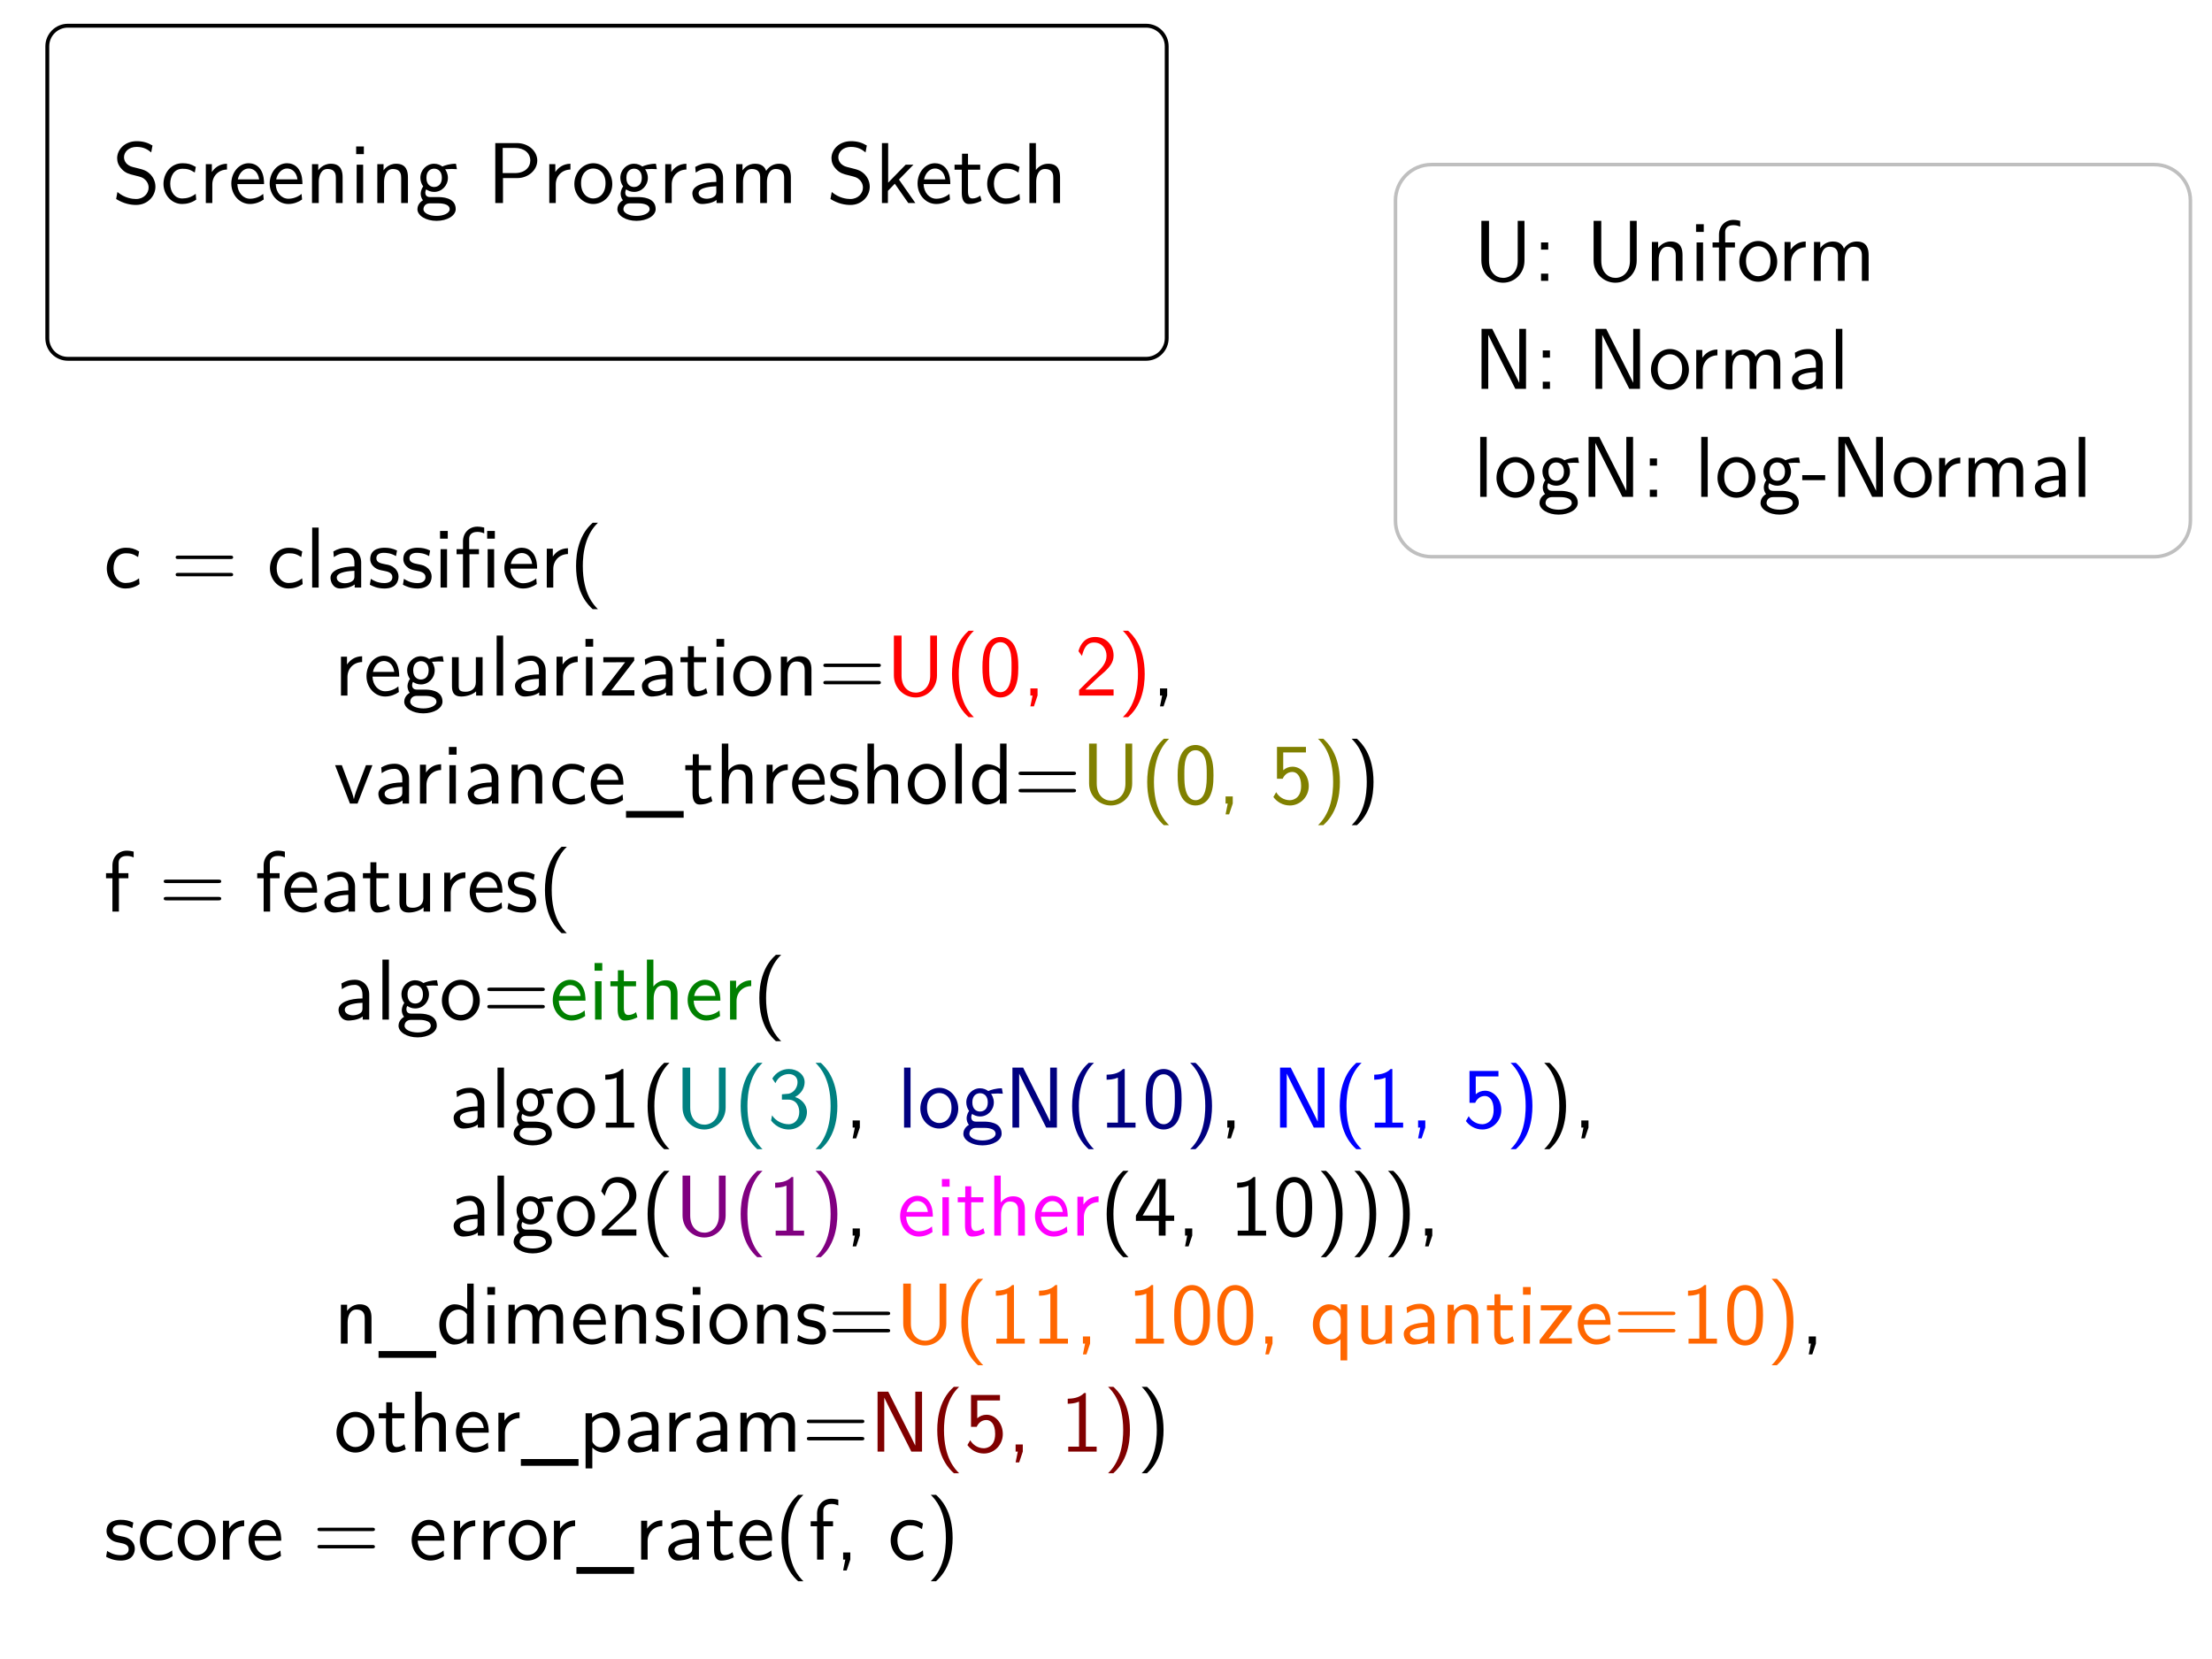
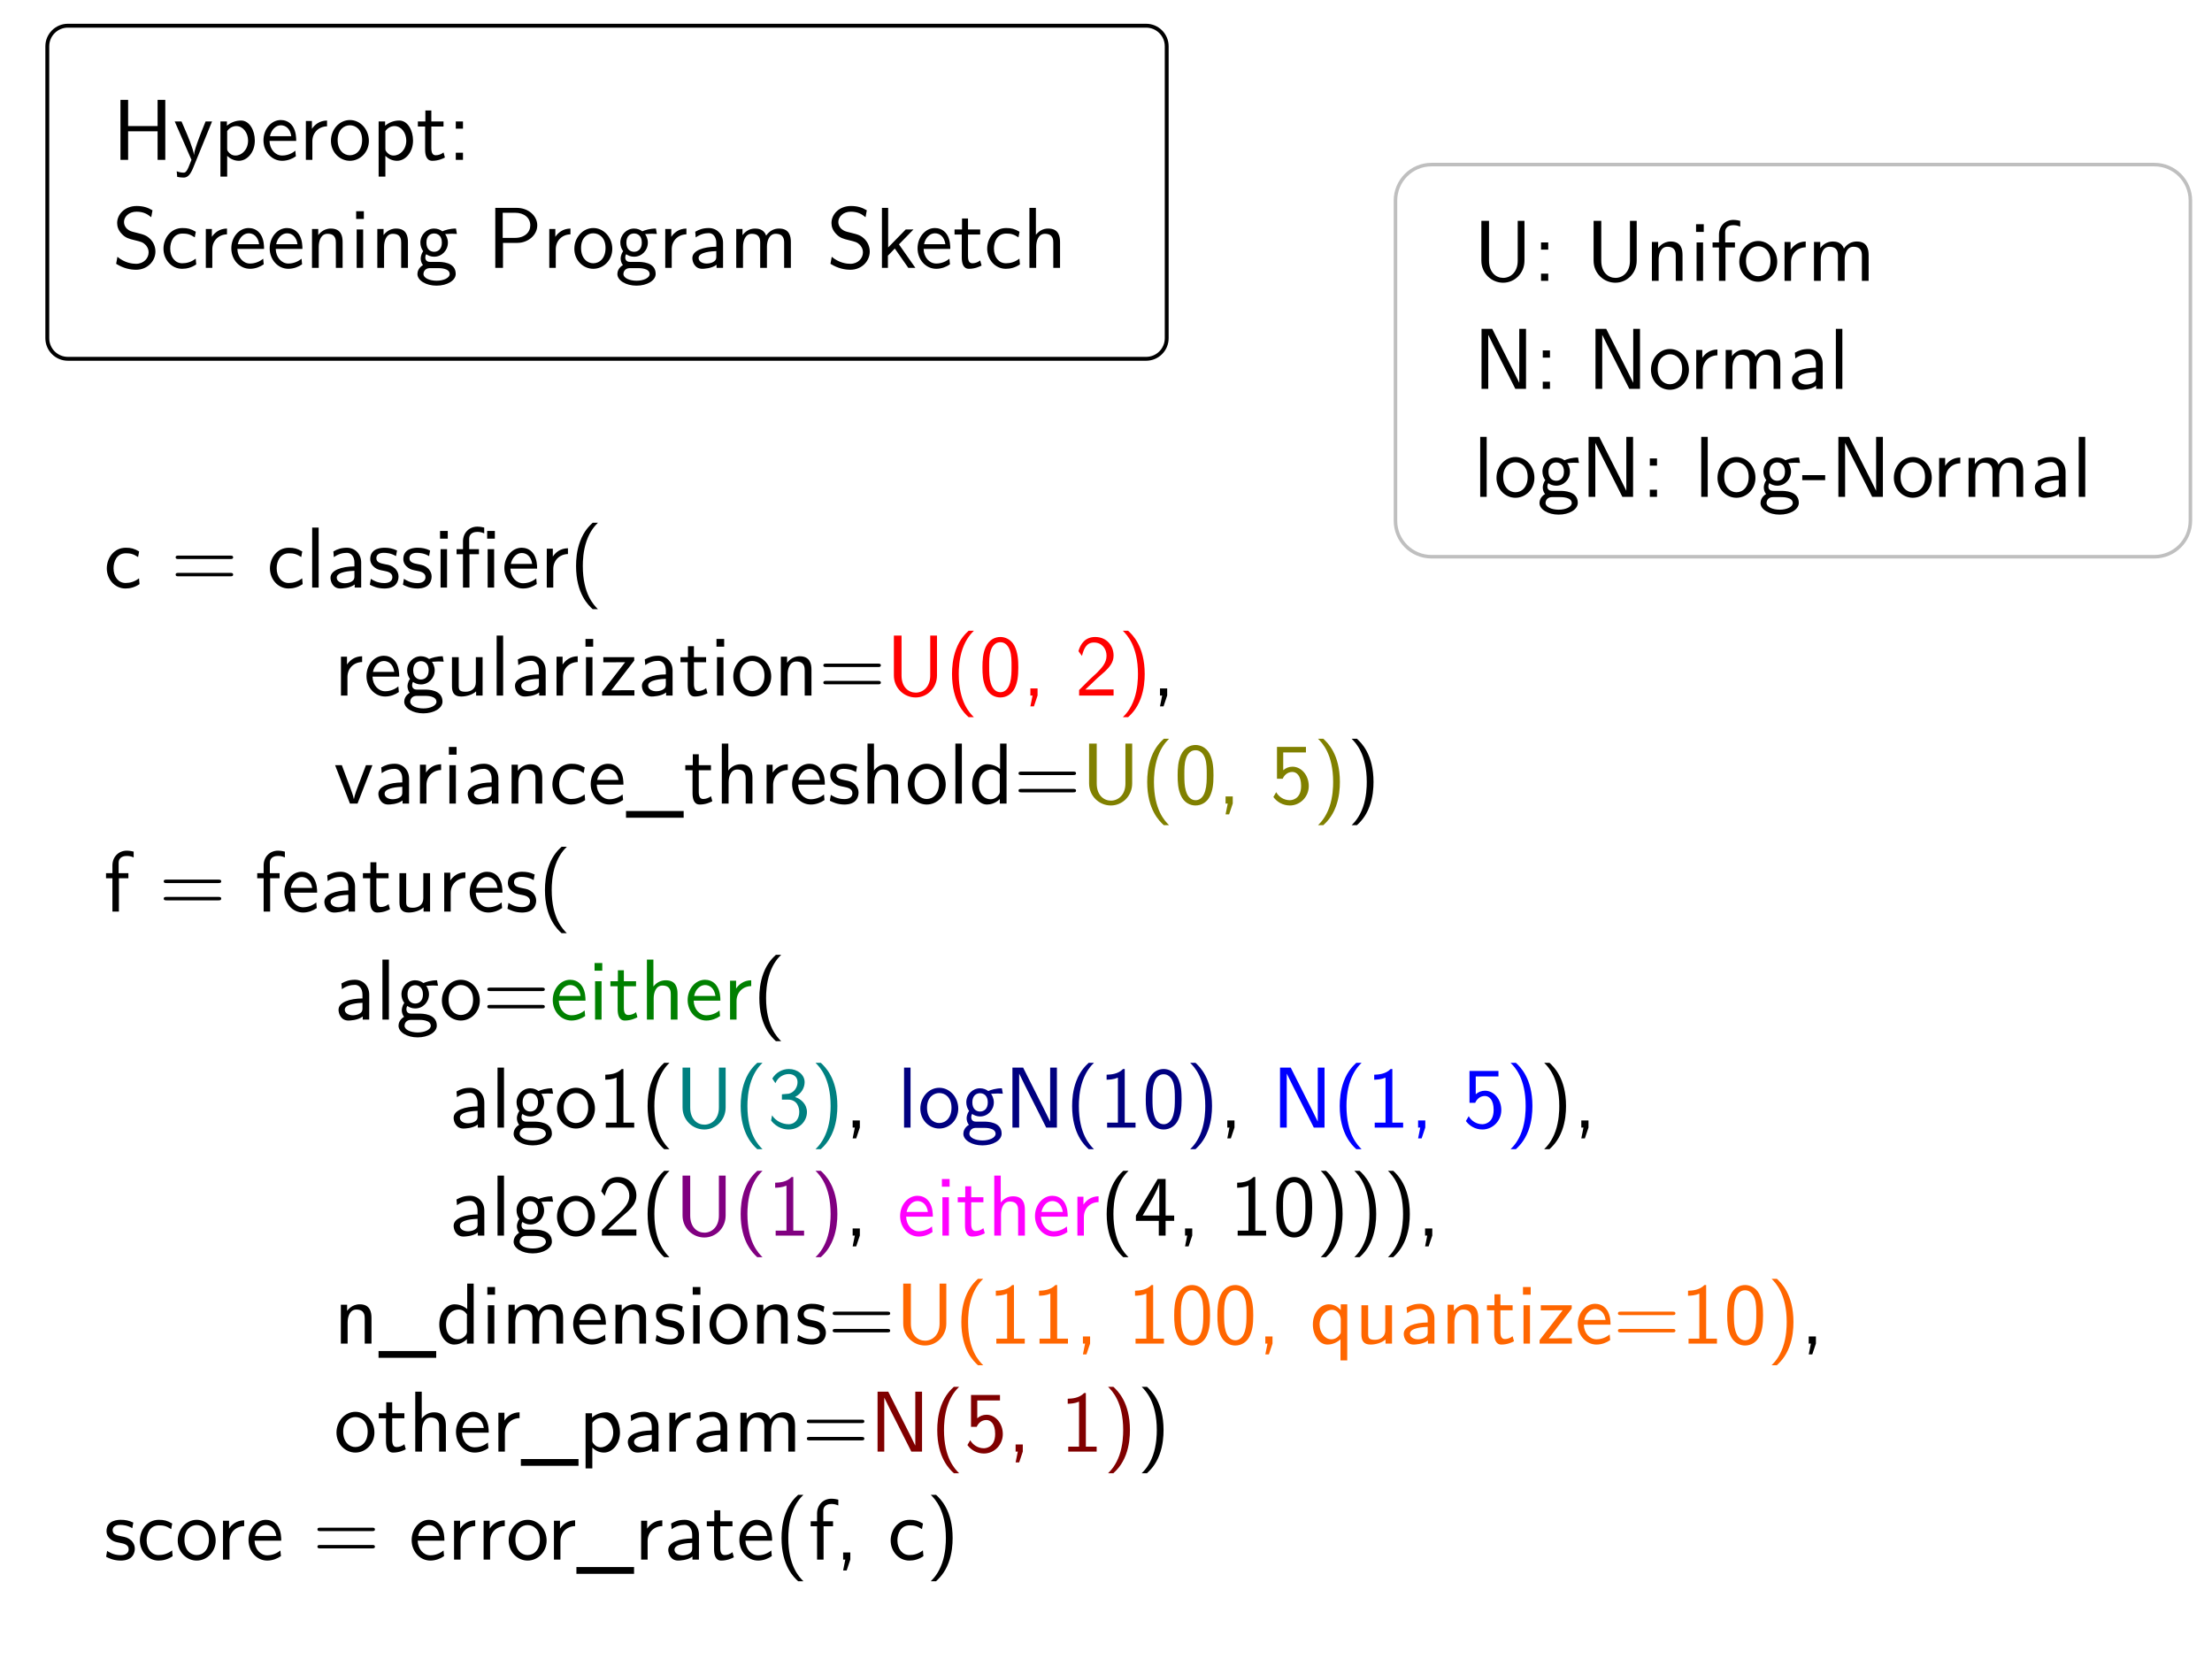
<svg xmlns="http://www.w3.org/2000/svg" width="1024px" height="768px" id="svg6327" version="1.1">
  <defs id="defs6329" />
  <g id="layer1">
    <text xml:space="preserve" style="font-size:40px;font-style:normal;font-variant:normal;font-weight:normal;font-stretch:normal;text-align:start;line-height:125%;letter-spacing:0px;word-spacing:0px;writing-mode:lr-tb;text-anchor:start;fill:#000000;fill-opacity:1;stroke:none;font-family:Latin Modern Sans;-inkscape-font-specification:Latin Modern Sans" x="48" y="272" id="text6335">
      <tspan x="48" y="272" id="tspan6357">c = classifier(</tspan>
      <tspan x="48" y="322" id="tspan3113">        regularization=<tspan style="fill:#ff0000" id="tspan3903">U(0, 2)</tspan>,</tspan>
      <tspan x="48" y="372" id="tspan3115">        variance_threshold=<tspan style="fill:#808000" id="tspan3905">U(0, 5)</tspan>)</tspan>
      <tspan x="48" y="422" id="tspan6341">f = features(</tspan>
      <tspan x="48" y="472" id="tspan6365">        algo=<tspan style="fill:#008000" id="tspan3907">either</tspan>(</tspan>
      <tspan x="48" y="522" id="tspan6343">            algo1(<tspan style="fill:#008080" id="tspan3909">U(3)</tspan>, <tspan style="fill:#000080" id="tspan3911">logN(10)</tspan>, <tspan style="fill:#0000ff" id="tspan3913">N(1, 5)</tspan>),</tspan>
      <tspan x="48" y="572" id="tspan6351">            algo2(<tspan style="fill:#800080" id="tspan3915">U(1)</tspan>, <tspan style="fill:#ff00ff" id="tspan3917">either</tspan>(4, 10))),</tspan>
      <tspan x="48" y="622" id="tspan6349">        n_dimensions=<tspan style="fill:#ff6600" id="tspan3919">U(11, 100, quantize=10)</tspan>,</tspan>
      <tspan x="48" y="672" id="tspan6369">        other_param=<tspan style="fill:#800000" id="tspan3921">N(5, 1)</tspan>)</tspan>
      <tspan x="48" y="722" id="tspan6371">score = error_rate(f, c)</tspan>
    </text>
    <rect style="opacity:0.5;fill:none;stroke:#000000;stroke-width:1.634;stroke-miterlimit:4;stroke-opacity:0.502;stroke-dasharray:none" id="rect6373" width="368" height="181.529" x="646" y="76.195" ry="16.681" />
    <text xml:space="preserve" style="font-size:40px;font-style:normal;font-variant:normal;font-weight:normal;font-stretch:normal;text-align:start;line-height:125%;letter-spacing:0px;word-spacing:0px;writing-mode:lr-tb;text-anchor:start;fill:#000000;fill-opacity:1;stroke:none;font-family:Latin Modern Sans;-inkscape-font-specification:Latin Modern Sans" x="682" y="130" id="text6375">
      <tspan x="682" y="130" id="tspan6379">U: Uniform</tspan>
      <tspan x="682" y="180" id="tspan6385">N: Normal</tspan>
      <tspan x="682" y="230" id="tspan6387">logN: log-Normal</tspan>
    </text>
    <rect style="fill:none;stroke:#000000;stroke-width:1.794;stroke-miterlimit:4;stroke-opacity:1;stroke-dasharray:none;stroke-dashoffset:0" id="rect3925" width="518.206" height="154.206" x="21.897" y="11.897" ry="9.53" />
-     <text xml:space="preserve" style="font-size:40px;font-style:normal;font-variant:normal;font-weight:normal;font-stretch:normal;text-align:start;line-height:125%;letter-spacing:0px;word-spacing:0px;writing-mode:lr-tb;text-anchor:start;fill:#000000;fill-opacity:1;stroke:none;font-family:Latin Modern Sans;-inkscape-font-specification:Latin Modern Sans" x="52" y="94" id="text3938">
-       <tspan id="tspan3940" x="52" y="94">Screening Program Sketch</tspan>
+     <text xml:space="preserve" style="font-size:40px;font-style:normal;font-variant:normal;font-weight:normal;font-stretch:normal;text-align:start;line-height:125%;letter-spacing:0px;word-spacing:0px;writing-mode:lr-tb;text-anchor:start;fill:#000000;fill-opacity:1;stroke:none;font-family:Latin Modern Sans;-inkscape-font-specification:Latin Modern Sans" x="52" y="74" id="text3938">
+       <tspan id="tspan3940" x="52" y="74">Hyperopt:</tspan>
+       <tspan x="52" y="124" id="tspan3131">Screening Program Sketch</tspan>
    </text>
  </g>
</svg>
